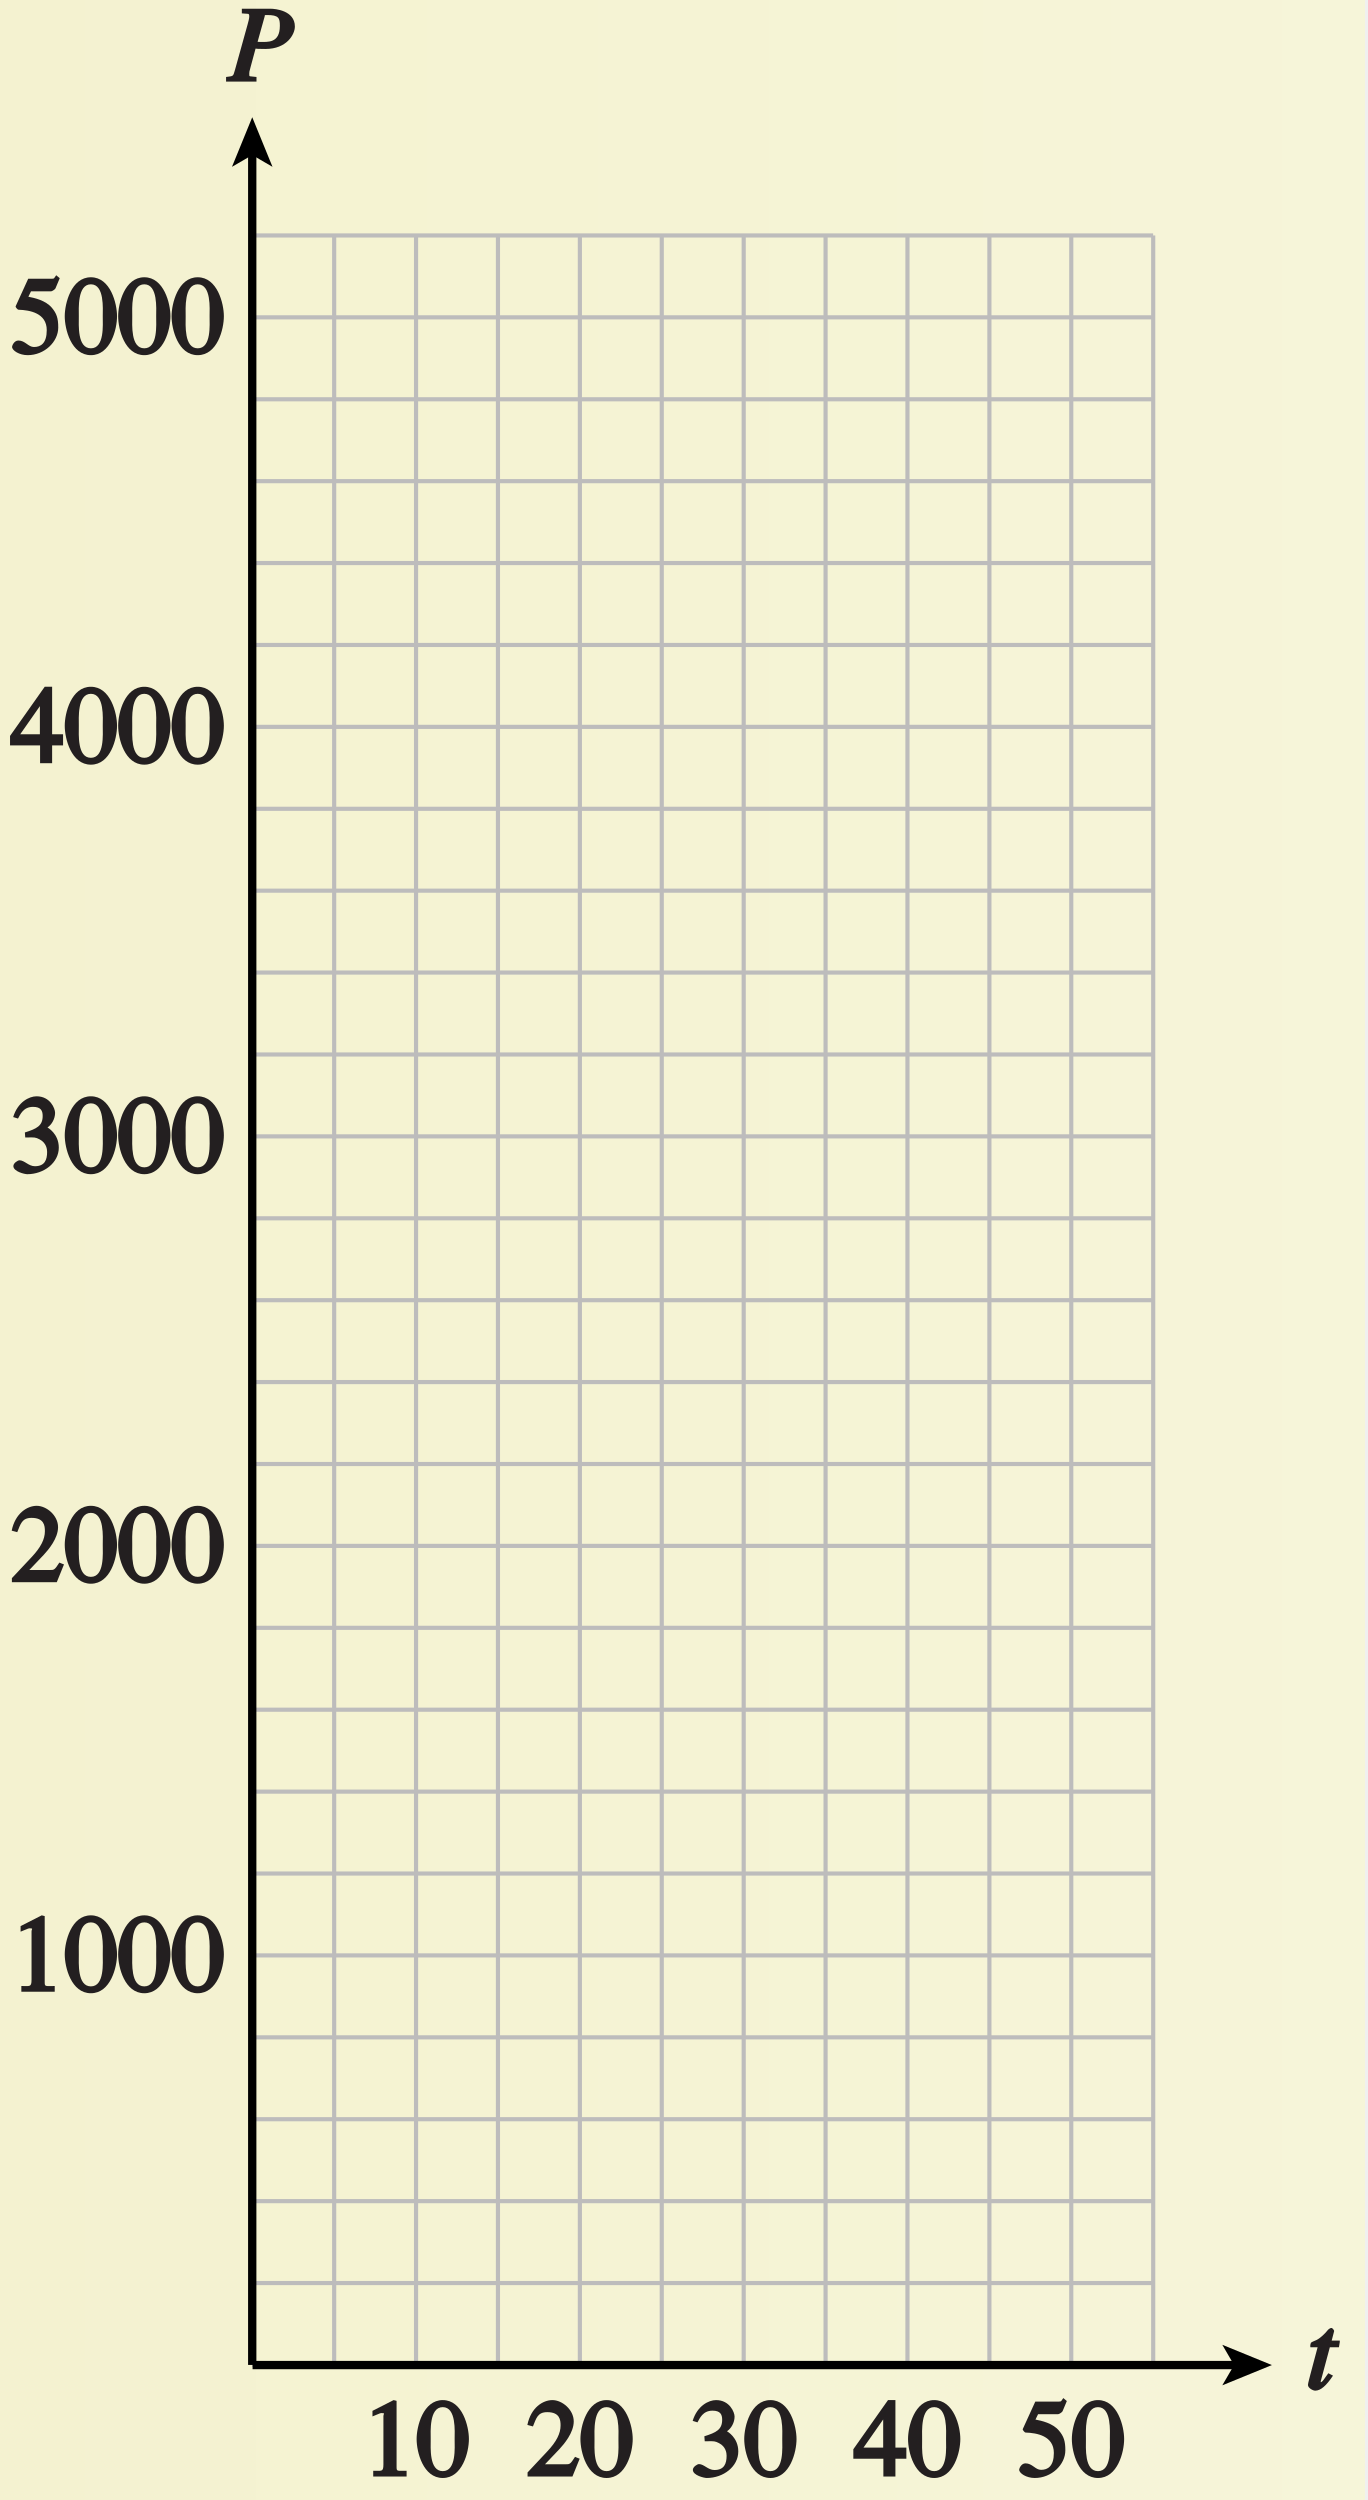
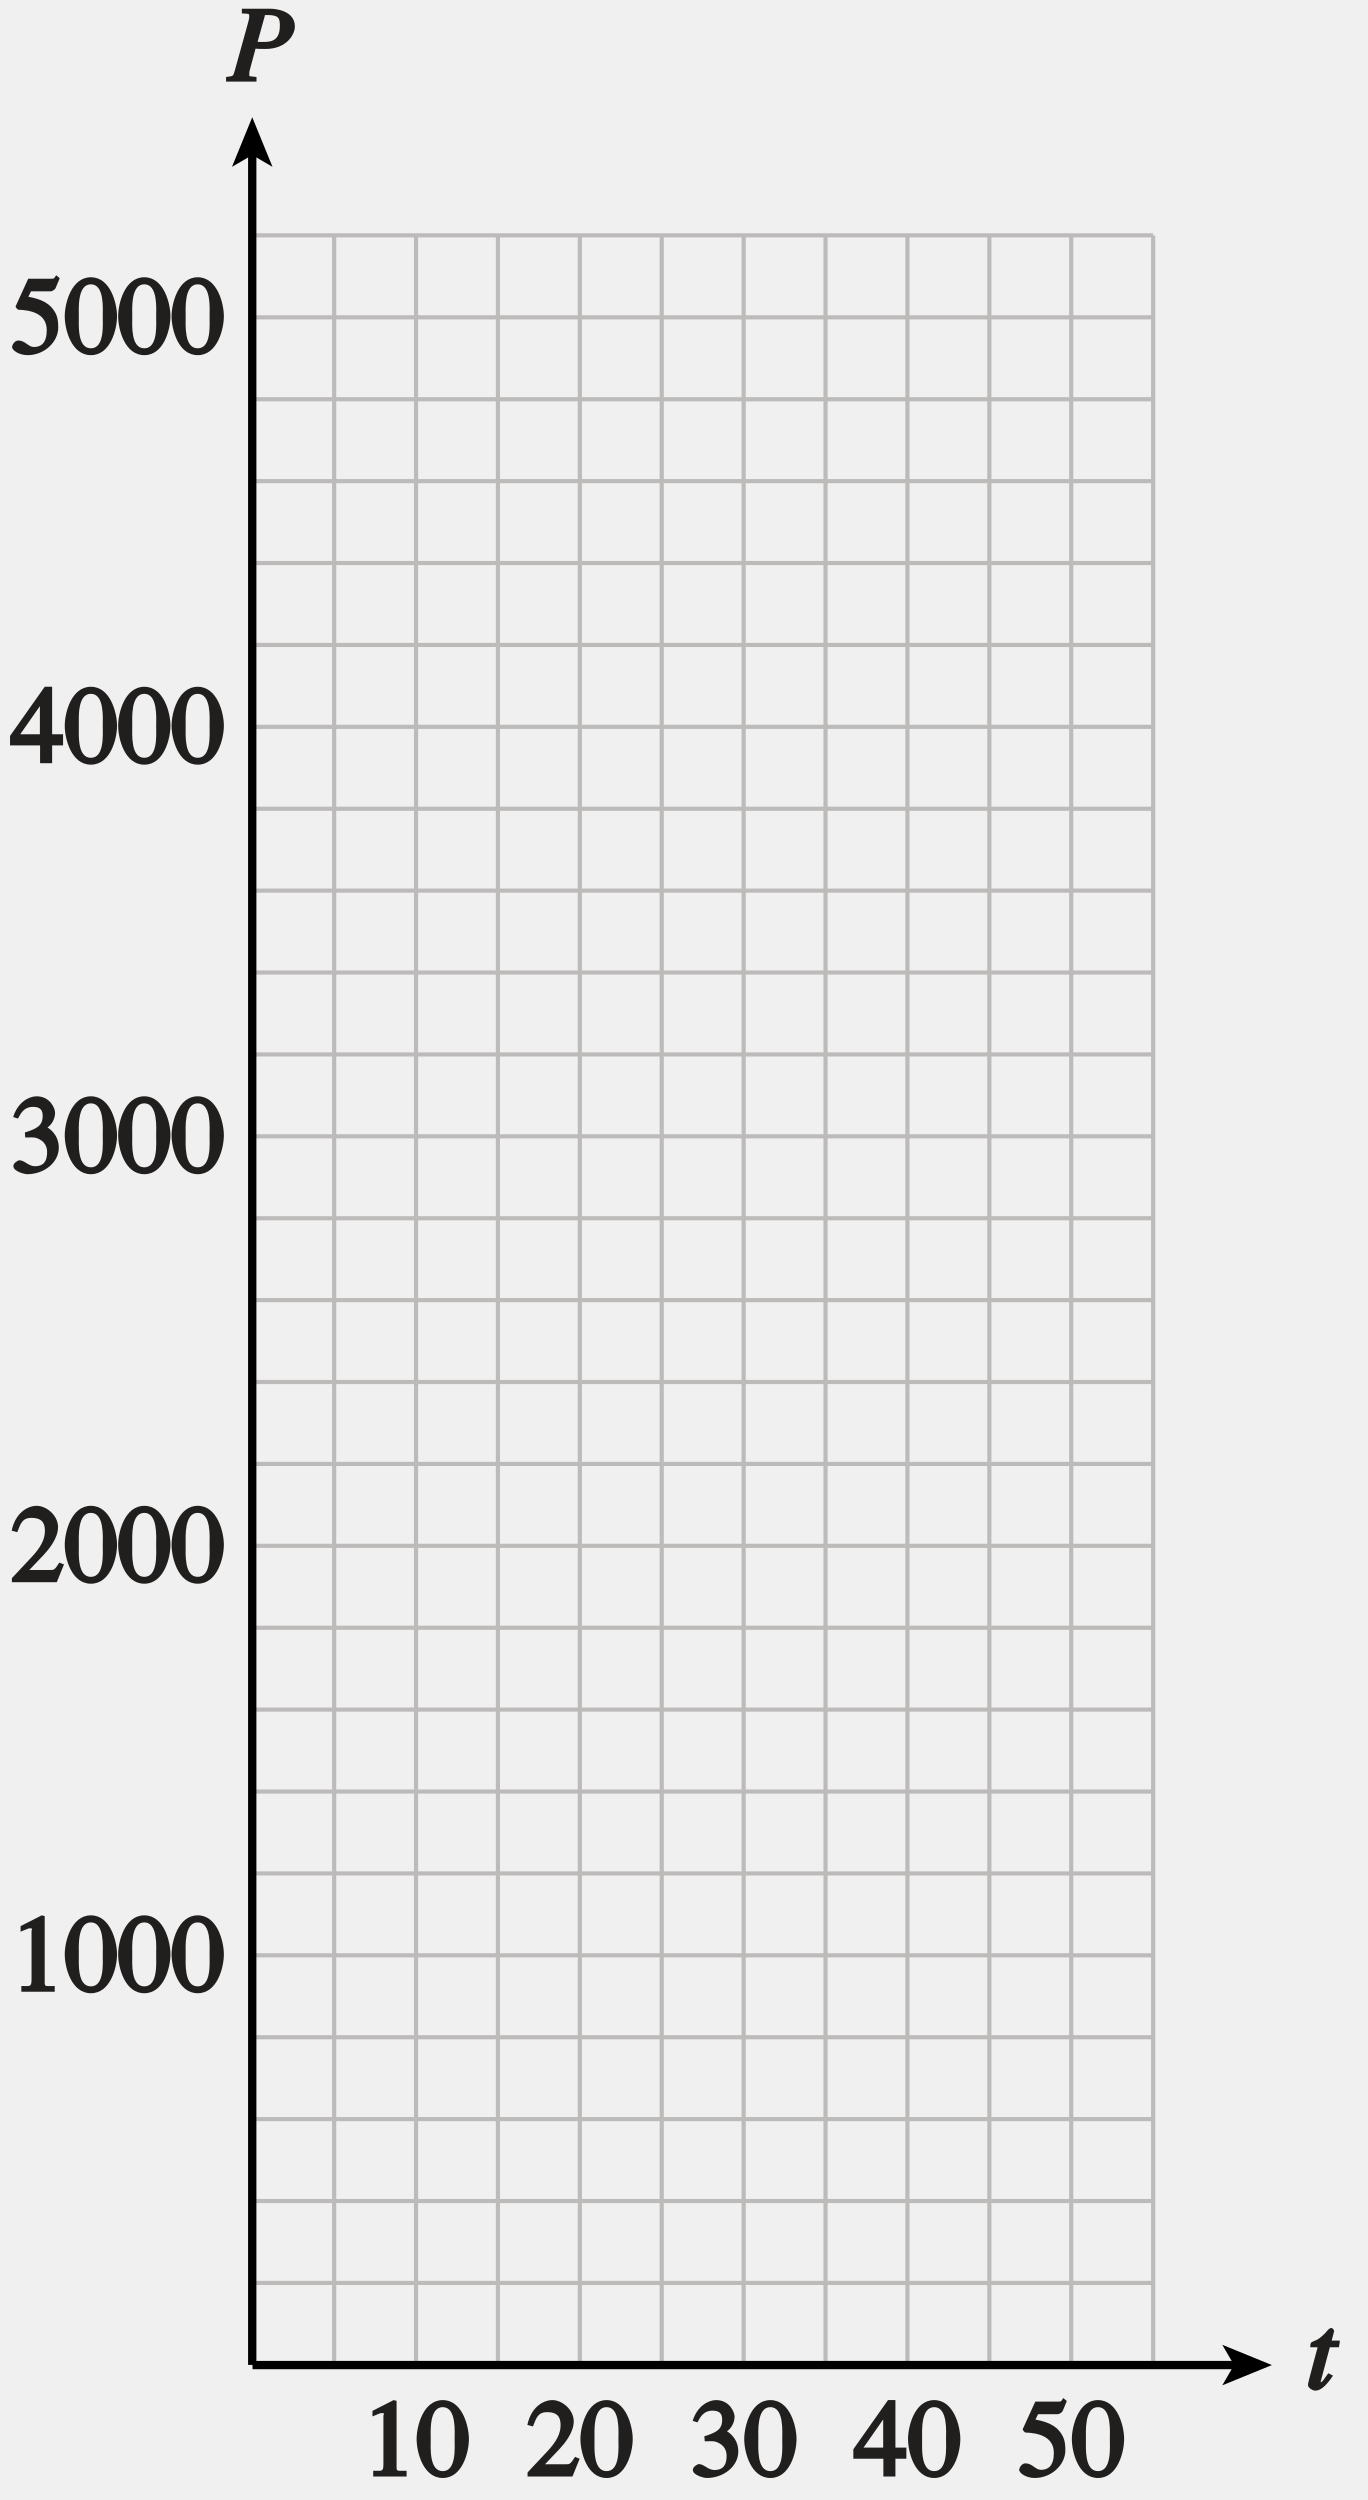
- <svg xmlns="http://www.w3.org/2000/svg" xmlns:xlink="http://www.w3.org/1999/xlink" width="115.2pt" height="210.614pt" viewBox="0 0 115.2 210.614" version="1.1">
-   <defs>
-     <g>
+ <svg xmlns="http://www.w3.org/2000/svg" xmlns:xlink="http://www.w3.org/1999/xlink" width="115.2pt" height="210.614pt" viewBox="0 0 115.2 210.614" version="1.1" id="svg2">
+   <defs id="defs4">
+     <g id="g6">
      <symbol overflow="visible" id="glyph0-0">
-         <path style="stroke:none;" d="" />
+         <path style="stroke:none;" d="" id="path9" />
      </symbol>
      <symbol overflow="visible" id="glyph0-1">
-         <path style="stroke:none;" d="M 1.312 -5.734 C 1.688 -5.688 1.766 -5.797 1.766 -5.469 C 1.766 -5.344 1.688 -5.016 1.625 -4.812 L 0.562 -0.984 C 0.391 -0.406 0.453 -0.484 -0.188 -0.391 L -0.188 0 L 2.375 0 L 2.375 -0.391 C 1.734 -0.484 1.766 -0.359 1.766 -0.672 C 1.766 -0.812 1.766 -0.812 1.875 -1.219 L 2.297 -2.781 C 2.375 -2.766 2.5 -2.75 3.125 -2.75 C 4.938 -2.75 5.609 -3.984 5.609 -4.641 C 5.609 -6 3.938 -6.141 3.547 -6.141 L 1.141 -6.141 L 1.141 -5.75 Z M 3.062 -5.484 C 3.109 -5.594 2.984 -5.609 3.266 -5.609 C 4.25 -5.609 4.344 -5.359 4.344 -4.703 C 4.344 -3.219 3.328 -3.344 2.656 -3.344 C 2.547 -3.344 2.438 -3.359 2.469 -3.359 Z M 3.062 -5.484 " />
+         <path style="stroke:none;" d="M 1.312 -5.734 C 1.688 -5.688 1.766 -5.797 1.766 -5.469 C 1.766 -5.344 1.688 -5.016 1.625 -4.812 L 0.562 -0.984 C 0.391 -0.406 0.453 -0.484 -0.188 -0.391 L -0.188 0 L 2.375 0 L 2.375 -0.391 C 1.734 -0.484 1.766 -0.359 1.766 -0.672 C 1.766 -0.812 1.766 -0.812 1.875 -1.219 L 2.297 -2.781 C 2.375 -2.766 2.5 -2.75 3.125 -2.75 C 4.938 -2.75 5.609 -3.984 5.609 -4.641 C 5.609 -6 3.938 -6.141 3.547 -6.141 L 1.141 -6.141 L 1.141 -5.75 Z M 3.062 -5.484 C 3.109 -5.594 2.984 -5.609 3.266 -5.609 C 4.25 -5.609 4.344 -5.359 4.344 -4.703 C 4.344 -3.219 3.328 -3.344 2.656 -3.344 C 2.547 -3.344 2.438 -3.359 2.469 -3.359 Z M 3.062 -5.484 " id="path12" />
      </symbol>
      <symbol overflow="visible" id="glyph0-2">
-         <path style="stroke:none;" d="M 2.656 -4.125 L 2.156 -4.125 L 2.359 -4.906 C 2.391 -4.984 2.203 -5.203 2.141 -5.188 C 2.047 -5.203 1.891 -5.078 1.859 -5.047 C 1.609 -4.719 1.172 -4.312 0.875 -4.172 C 0.719 -4.094 0.469 -4.016 0.406 -3.938 C 0.391 -3.891 0.328 -3.75 0.359 -3.562 L 0.969 -3.562 L 0.359 -1.266 C 0.328 -1.109 0.156 -0.531 0.156 -0.391 C 0.156 -0.125 0.578 0.094 0.766 0.094 C 1.234 0.094 1.703 -0.328 2.266 -1.172 L 1.875 -1.375 C 1.578 -1 1.391 -0.609 1.203 -0.609 C 1.109 -0.609 1.234 -0.547 1.234 -0.625 C 1.234 -0.656 1.234 -0.672 1.234 -0.703 L 2 -3.562 L 2.766 -3.562 L 2.859 -4.125 Z M 2.656 -4.125 " />
+         <path style="stroke:none;" d="M 2.656 -4.125 L 2.156 -4.125 L 2.359 -4.906 C 2.391 -4.984 2.203 -5.203 2.141 -5.188 C 2.047 -5.203 1.891 -5.078 1.859 -5.047 C 1.609 -4.719 1.172 -4.312 0.875 -4.172 C 0.719 -4.094 0.469 -4.016 0.406 -3.938 C 0.391 -3.891 0.328 -3.75 0.359 -3.562 L 0.969 -3.562 L 0.359 -1.266 C 0.328 -1.109 0.156 -0.531 0.156 -0.391 C 0.156 -0.125 0.578 0.094 0.766 0.094 C 1.234 0.094 1.703 -0.328 2.266 -1.172 L 1.875 -1.375 C 1.578 -1 1.391 -0.609 1.203 -0.609 C 1.109 -0.609 1.234 -0.547 1.234 -0.625 C 1.234 -0.656 1.234 -0.672 1.234 -0.703 L 2 -3.562 L 2.766 -3.562 L 2.859 -4.125 Z M 2.656 -4.125 " id="path15" />
      </symbol>
      <symbol overflow="visible" id="glyph1-0">
-         <path style="stroke:none;" d="" />
+         <path style="stroke:none;" d="" id="path18" />
      </symbol>
      <symbol overflow="visible" id="glyph1-1">
-         <path style="stroke:none;" d="M 4.25 -2.438 L 3.484 -2.438 L 3.484 -6.438 L 2.859 -6.438 L -0.062 -2.297 L -0.062 -1.5 L 2.469 -1.5 L 2.469 0 L 3.484 0 L 3.484 -1.5 L 4.406 -1.5 L 4.406 -2.438 Z M 2.625 -2.438 L 0.797 -2.438 L 2.688 -5.141 L 2.453 -5.141 L 2.453 -2.438 Z M 2.625 -2.438 " />
+         <path style="stroke:none;" d="M 4.25 -2.438 L 3.484 -2.438 L 3.484 -6.438 L 2.859 -6.438 L -0.062 -2.297 L -0.062 -1.5 L 2.469 -1.5 L 2.469 0 L 3.484 0 L 3.484 -1.5 L 4.406 -1.5 L 4.406 -2.438 Z M 2.625 -2.438 L 0.797 -2.438 L 2.688 -5.141 L 2.453 -5.141 L 2.453 -2.438 Z M 2.625 -2.438 " id="path21" />
      </symbol>
      <symbol overflow="visible" id="glyph1-2">
-         <path style="stroke:none;" d="M 2.25 -5.844 C 3.406 -5.844 3.25 -3.766 3.25 -3.156 C 3.25 -2.438 3.406 -0.453 2.25 -0.453 C 1.094 -0.453 1.234 -2.422 1.234 -3.156 C 1.234 -3.766 1.094 -5.844 2.25 -5.844 Z M 2.25 -6.438 C 0.594 -6.438 0.047 -4.219 0.047 -3.156 C 0.047 -2.062 0.594 0.125 2.25 0.125 C 3.906 0.125 4.453 -2.062 4.453 -3.156 C 4.453 -4.219 3.906 -6.438 2.25 -6.438 Z M 2.25 -6.438 " />
+         <path style="stroke:none;" d="M 2.25 -5.844 C 3.406 -5.844 3.25 -3.766 3.25 -3.156 C 3.25 -2.438 3.406 -0.453 2.25 -0.453 C 1.094 -0.453 1.234 -2.422 1.234 -3.156 C 1.234 -3.766 1.094 -5.844 2.25 -5.844 Z M 2.25 -6.438 C 0.594 -6.438 0.047 -4.219 0.047 -3.156 C 0.047 -2.062 0.594 0.125 2.25 0.125 C 3.906 0.125 4.453 -2.062 4.453 -3.156 C 4.453 -4.219 3.906 -6.438 2.25 -6.438 Z M 2.25 -6.438 " id="path24" />
      </symbol>
      <symbol overflow="visible" id="glyph1-3">
-         <path style="stroke:none;" d="M 1.375 -2.969 C 2 -2.984 2.094 -2.984 2.422 -2.812 C 3 -2.516 3.062 -1.984 3.062 -1.75 C 3.062 -1.078 2.859 -0.547 2.031 -0.547 C 1.5 -0.547 1.156 -1.047 0.734 -1.047 C 0.594 -1.047 0.219 -0.812 0.219 -0.562 C 0.219 -0.094 1.172 0.125 1.391 0.125 C 2.797 0.125 4.047 -0.844 4.047 -2.109 C 4.047 -3.297 3.109 -3.797 3.094 -3.812 C 3.453 -4.047 3.734 -4.547 3.734 -5.047 C 3.734 -5.406 3.328 -6.438 2.172 -6.438 C 1.562 -6.438 0.594 -5.969 0.203 -4.688 L 0.609 -4.562 C 0.797 -4.891 1.047 -5.547 1.875 -5.547 C 2.531 -5.547 2.688 -5.234 2.688 -4.781 C 2.688 -3.953 2.188 -3.703 1.188 -3.391 L 1.219 -2.969 Z M 1.375 -2.969 " />
+         <path style="stroke:none;" d="M 1.375 -2.969 C 2 -2.984 2.094 -2.984 2.422 -2.812 C 3 -2.516 3.062 -1.984 3.062 -1.75 C 3.062 -1.078 2.859 -0.547 2.031 -0.547 C 1.5 -0.547 1.156 -1.047 0.734 -1.047 C 0.594 -1.047 0.219 -0.812 0.219 -0.562 C 0.219 -0.094 1.172 0.125 1.391 0.125 C 2.797 0.125 4.047 -0.844 4.047 -2.109 C 4.047 -3.297 3.109 -3.797 3.094 -3.812 C 3.453 -4.047 3.734 -4.547 3.734 -5.047 C 3.734 -5.406 3.328 -6.438 2.172 -6.438 C 1.562 -6.438 0.594 -5.969 0.203 -4.688 L 0.609 -4.562 C 0.797 -4.891 1.047 -5.547 1.875 -5.547 C 2.531 -5.547 2.688 -5.234 2.688 -4.781 C 2.688 -3.953 2.188 -3.703 1.188 -3.391 L 1.219 -2.969 Z M 1.375 -2.969 " id="path27" />
      </symbol>
      <symbol overflow="visible" id="glyph1-4">
-         <path style="stroke:none;" d="M 4.281 -1.578 L 4.094 -1.656 C 3.688 -1.016 3.641 -1.031 3.297 -1.031 L 1.562 -1.031 L 2.781 -2.312 C 3.172 -2.734 3.984 -3.688 3.984 -4.641 C 3.984 -5.641 3 -6.438 2.188 -6.438 C 1.391 -6.438 0.375 -5.812 0.078 -4.344 L 0.547 -4.219 C 0.828 -4.906 0.938 -5.422 1.75 -5.422 C 2.812 -5.422 2.875 -4.766 2.875 -4.297 C 2.875 -3.625 2.531 -2.938 1.75 -2.109 L 0.094 -0.344 L 0.094 0 L 3.875 0 L 4.484 -1.5 Z M 4.281 -1.578 " />
+         <path style="stroke:none;" d="M 4.281 -1.578 L 4.094 -1.656 C 3.688 -1.016 3.641 -1.031 3.297 -1.031 L 1.562 -1.031 L 2.781 -2.312 C 3.172 -2.734 3.984 -3.688 3.984 -4.641 C 3.984 -5.641 3 -6.438 2.188 -6.438 C 1.391 -6.438 0.375 -5.812 0.078 -4.344 L 0.547 -4.219 C 0.828 -4.906 0.938 -5.422 1.75 -5.422 C 2.812 -5.422 2.875 -4.766 2.875 -4.297 C 2.875 -3.625 2.531 -2.938 1.75 -2.109 L 0.094 -0.344 L 0.094 0 L 3.875 0 L 4.484 -1.5 Z M 4.281 -1.578 " id="path30" />
      </symbol>
      <symbol overflow="visible" id="glyph1-5">
-         <path style="stroke:none;" d="M 1.062 0 L 3.703 0 L 3.703 -0.484 C 2.875 -0.484 2.859 -0.406 2.859 -0.844 L 2.859 -6.375 L 2.609 -6.438 L 0.828 -5.531 L 0.828 -5.062 C 1.5 -5.344 1.5 -5.344 1.609 -5.344 C 1.922 -5.344 1.75 -5.281 1.75 -5.078 L 1.75 -1.016 C 1.75 -0.344 1.578 -0.5 0.891 -0.484 L 0.891 0 Z M 1.062 0 " />
+         <path style="stroke:none;" d="M 1.062 0 L 3.703 0 L 3.703 -0.484 C 2.875 -0.484 2.859 -0.406 2.859 -0.844 L 2.859 -6.375 L 2.609 -6.438 L 0.828 -5.531 L 0.828 -5.062 C 1.5 -5.344 1.5 -5.344 1.609 -5.344 C 1.922 -5.344 1.75 -5.281 1.75 -5.078 L 1.75 -1.016 C 1.75 -0.344 1.578 -0.5 0.891 -0.484 L 0.891 0 Z M 1.062 0 " id="path33" />
      </symbol>
      <symbol overflow="visible" id="glyph1-6">
-         <path style="stroke:none;" d="M 1.625 -5.25 L 3.391 -5.25 C 3.484 -5.25 3.734 -5.422 3.766 -5.5 L 4.125 -6.359 L 3.828 -6.609 C 3.641 -6.359 3.688 -6.312 3.453 -6.312 L 1.469 -6.312 L 0.406 -3.984 C 0.391 -3.922 0.578 -3.703 0.641 -3.703 C 1.609 -3.672 3.031 -3.422 3.031 -1.984 C 3.031 -0.875 2.531 -0.562 1.953 -0.562 C 1.469 -0.562 1.219 -1.109 0.641 -1.109 C 0.281 -1.109 0.109 -0.672 0.109 -0.578 C 0.109 -0.266 0.719 0.125 1.422 0.125 C 2.844 0.125 4 -1 4 -2.203 C 4 -3 3.859 -3.391 3.469 -3.859 C 2.938 -4.5 1.969 -4.703 1.484 -4.797 L 1.703 -5.25 Z M 1.625 -5.25 " />
+         <path style="stroke:none;" d="M 1.625 -5.25 L 3.391 -5.25 C 3.484 -5.25 3.734 -5.422 3.766 -5.5 L 4.125 -6.359 L 3.828 -6.609 C 3.641 -6.359 3.688 -6.312 3.453 -6.312 L 1.469 -6.312 L 0.406 -3.984 C 0.391 -3.922 0.578 -3.703 0.641 -3.703 C 1.609 -3.672 3.031 -3.422 3.031 -1.984 C 3.031 -0.875 2.531 -0.562 1.953 -0.562 C 1.469 -0.562 1.219 -1.109 0.641 -1.109 C 0.281 -1.109 0.109 -0.672 0.109 -0.578 C 0.109 -0.266 0.719 0.125 1.422 0.125 C 2.844 0.125 4 -1 4 -2.203 C 4 -3 3.859 -3.391 3.469 -3.859 C 2.938 -4.5 1.969 -4.703 1.484 -4.797 L 1.703 -5.25 Z M 1.625 -5.25 " id="path36" />
      </symbol>
    </g>
    <clipPath id="clip1">
-       <path d="M 0 0 L 115 0 L 115 210.613 L 0 210.613 Z M 0 0 " />
+       <path d="M 0 0 L 115 0 L 115 210.613 L 0 210.613 Z M 0 0 " id="path39" />
    </clipPath>
    <linearGradient id="linear0" gradientUnits="userSpaceOnUse" x1="5.883" y1="128" x2="55.616" y2="128" gradientTransform="matrix(2.3164,0,0,1.5312,-13.6283,-103.2858)">
-       <stop offset="0" style="stop-color:rgb(95.766%,94.984%,81.699%);stop-opacity:1;" />
-       <stop offset="0.125" style="stop-color:rgb(95.819%,95.047%,81.92%);stop-opacity:1;" />
-       <stop offset="0.25" style="stop-color:rgb(95.926%,95.171%,82.359%);stop-opacity:1;" />
-       <stop offset="0.375" style="stop-color:rgb(96.03%,95.294%,82.8%);stop-opacity:1;" />
-       <stop offset="0.5" style="stop-color:rgb(96.136%,95.419%,83.243%);stop-opacity:1;" />
-       <stop offset="0.625" style="stop-color:rgb(96.242%,95.543%,83.685%);stop-opacity:1;" />
-       <stop offset="0.75" style="stop-color:rgb(96.347%,95.668%,84.128%);stop-opacity:1;" />
-       <stop offset="0.875" style="stop-color:rgb(96.452%,95.792%,84.572%);stop-opacity:1;" />
-       <stop offset="1" style="stop-color:rgb(96.558%,95.915%,85.017%);stop-opacity:1;" />
+       <stop offset="0" style="stop-color:rgb(95.766%,94.984%,81.699%);stop-opacity:1;" id="stop42" />
+       <stop offset="0.125" style="stop-color:rgb(95.819%,95.047%,81.92%);stop-opacity:1;" id="stop44" />
+       <stop offset="0.25" style="stop-color:rgb(95.926%,95.171%,82.359%);stop-opacity:1;" id="stop46" />
+       <stop offset="0.375" style="stop-color:rgb(96.03%,95.294%,82.8%);stop-opacity:1;" id="stop48" />
+       <stop offset="0.5" style="stop-color:rgb(96.136%,95.419%,83.243%);stop-opacity:1;" id="stop50" />
+       <stop offset="0.625" style="stop-color:rgb(96.242%,95.543%,83.685%);stop-opacity:1;" id="stop52" />
+       <stop offset="0.75" style="stop-color:rgb(96.347%,95.668%,84.128%);stop-opacity:1;" id="stop54" />
+       <stop offset="0.875" style="stop-color:rgb(96.452%,95.792%,84.572%);stop-opacity:1;" id="stop56" />
+       <stop offset="1" style="stop-color:rgb(96.558%,95.915%,85.017%);stop-opacity:1;" id="stop58" />
    </linearGradient>
    <clipPath id="clip2">
-       <path d="M 0.871 57 L 19 57 L 19 65 L 0.871 65 Z M 0.871 57 " />
+       <path d="M 0.871 57 L 19 57 L 19 65 L 0.871 65 Z M 0.871 57 " id="path61" />
    </clipPath>
    <clipPath id="clip3">
-       <path d="M 0.871 126 L 19 126 L 19 134 L 0.871 134 Z M 0.871 126 " />
+       <path d="M 0.871 126 L 19 126 L 19 134 L 0.871 134 Z M 0.871 126 " id="path64" />
    </clipPath>
    <clipPath id="clip4">
-       <path d="M 110 196 L 112.871 196 L 112.871 202 L 110 202 Z M 110 196 " />
+       <path d="M 110 196 L 112.871 196 L 112.871 202 L 110 202 Z M 110 196 " id="path67" />
    </clipPath>
    <clipPath id="clip5">
-       <path d="M 0 0 L 115.199 0 L 115.199 210.613 L 0 210.613 Z M 0 0 " />
+       <path d="M 0 0 L 115.199 0 L 115.199 210.613 L 0 210.613 Z M 0 0 " id="path70" />
    </clipPath>
  </defs>
-   <g id="surface1">
-     <g clip-path="url(#clip1)" clip-rule="nonzero">
-       <path style=" stroke:none;fill-rule:nonzero;fill:url(#linear0);" d="M 0 0 L 0 210.613 L 115.199 210.613 L 115.199 0 Z M 0 0 " />
-     </g>
-     <path style="fill:none;stroke-width:0.35;stroke-linecap:butt;stroke-linejoin:miter;stroke:rgb(74.12%,73.648%,73.766%);stroke-opacity:1;stroke-miterlimit:4;" d="M 103.781 116.968 L 103.781 296.378 M 110.679 116.968 L 110.679 296.378 M 117.578 116.968 L 117.578 296.378 M 124.48 116.968 L 124.48 296.378 M 131.378 116.968 L 131.378 296.378 M 138.281 116.968 L 138.281 296.378 M 145.179 116.968 L 145.179 296.378 M 152.078 116.968 L 152.078 296.378 M 158.98 116.968 L 158.98 296.378 M 165.878 116.968 L 165.878 296.378 M 172.781 116.968 L 172.781 296.378 M 172.781 289.48 L 96.913 289.48 M 172.781 282.577 L 96.913 282.577 M 172.781 275.679 L 96.913 275.679 M 172.781 268.781 L 96.913 268.781 M 172.781 261.878 L 96.913 261.878 M 172.781 254.98 L 96.913 254.98 M 172.781 248.077 L 96.913 248.077 M 172.781 241.179 L 96.913 241.179 M 172.781 234.281 L 96.913 234.281 M 172.781 227.378 L 96.913 227.378 M 172.781 220.48 L 96.913 220.48 M 172.781 213.577 L 96.913 213.577 M 172.781 206.679 L 96.913 206.679 M 172.781 199.781 L 96.913 199.781 M 172.781 192.878 L 96.913 192.878 M 172.781 185.98 L 96.913 185.98 M 172.781 179.077 L 96.913 179.077 M 172.781 172.179 L 96.913 172.179 M 172.781 165.277 L 96.913 165.277 M 172.781 158.378 L 96.913 158.378 M 172.781 151.48 L 96.913 151.48 M 172.781 144.577 L 96.913 144.577 M 172.781 137.679 L 96.913 137.679 M 172.781 130.777 L 96.913 130.777 M 172.781 123.878 L 96.913 123.878 M 96.878 296.378 L 172.773 296.378 M 96.878 116.98 L 96.878 296.339 M 165.874 116.98 L 96.878 116.98 " transform="matrix(1,0,0,-1,-75.6283,316.2142)" />
-     <g style="fill:rgb(13.73%,12.16%,12.549%);fill-opacity:1;">
-       <use xlink:href="#glyph0-1" x="19.233" y="6.876" />
-     </g>
-     <path style="fill:none;stroke-width:0.7;stroke-linecap:butt;stroke-linejoin:miter;stroke:rgb(0%,0%,0%);stroke-opacity:1;stroke-miterlimit:4;" d="M 96.878 116.98 L 96.878 303.374 " transform="matrix(1,0,0,-1,-75.6283,316.2142)" />
-     <path style=" stroke:none;fill-rule:nonzero;fill:rgb(0%,0%,0%);fill-opacity:1;" d="M 21.25 9.875 L 22.957 14.055 L 21.25 13.062 L 19.543 14.055 L 21.25 9.875 " />
-     <g clip-path="url(#clip2)" clip-rule="nonzero">
-       <g style="fill:rgb(13.73%,12.16%,12.549%);fill-opacity:1;">
-         <use xlink:href="#glyph1-1" x="0.907" y="64.295" />
-         <use xlink:href="#glyph1-2" x="5.407" y="64.295" />
-         <use xlink:href="#glyph1-2" x="9.907" y="64.295" />
-         <use xlink:href="#glyph1-2" x="14.407" y="64.295" />
-       </g>
-     </g>
-     <g style="fill:rgb(13.73%,12.16%,12.549%);fill-opacity:1;">
-       <use xlink:href="#glyph1-3" x="0.907" y="98.796" />
-       <use xlink:href="#glyph1-2" x="5.407" y="98.796" />
-       <use xlink:href="#glyph1-2" x="9.907" y="98.796" />
-       <use xlink:href="#glyph1-2" x="14.407" y="98.796" />
-     </g>
-     <g clip-path="url(#clip3)" clip-rule="nonzero">
-       <g style="fill:rgb(13.73%,12.16%,12.549%);fill-opacity:1;">
-         <use xlink:href="#glyph1-4" x="0.907" y="133.296" />
-         <use xlink:href="#glyph1-2" x="5.407" y="133.296" />
-         <use xlink:href="#glyph1-2" x="9.907" y="133.296" />
-         <use xlink:href="#glyph1-2" x="14.407" y="133.296" />
-       </g>
-     </g>
-     <g style="fill:rgb(13.73%,12.16%,12.549%);fill-opacity:1;">
-       <use xlink:href="#glyph1-5" x="0.907" y="167.797" />
-       <use xlink:href="#glyph1-2" x="5.407" y="167.797" />
-       <use xlink:href="#glyph1-2" x="9.907" y="167.797" />
-       <use xlink:href="#glyph1-2" x="14.407" y="167.797" />
-     </g>
-     <g style="fill:rgb(13.73%,12.16%,12.549%);fill-opacity:1;">
-       <use xlink:href="#glyph1-6" x="0.907" y="29.796" />
-       <use xlink:href="#glyph1-2" x="5.407" y="29.796" />
-       <use xlink:href="#glyph1-2" x="9.907" y="29.796" />
-       <use xlink:href="#glyph1-2" x="14.407" y="29.796" />
-     </g>
-     <g style="fill:rgb(13.73%,12.16%,12.549%);fill-opacity:1;">
-       <use xlink:href="#glyph1-6" x="85.751" y="208.635" />
-       <use xlink:href="#glyph1-2" x="90.251" y="208.635" />
-     </g>
-     <g style="fill:rgb(13.73%,12.16%,12.549%);fill-opacity:1;">
-       <use xlink:href="#glyph1-1" x="71.951" y="208.635" />
-       <use xlink:href="#glyph1-2" x="76.451" y="208.635" />
-     </g>
-     <g style="fill:rgb(13.73%,12.16%,12.549%);fill-opacity:1;">
-       <use xlink:href="#glyph1-3" x="58.151" y="208.635" />
-       <use xlink:href="#glyph1-2" x="62.651" y="208.635" />
-     </g>
-     <g style="fill:rgb(13.73%,12.16%,12.549%);fill-opacity:1;">
-       <use xlink:href="#glyph1-4" x="44.351" y="208.635" />
-       <use xlink:href="#glyph1-2" x="48.851" y="208.635" />
-     </g>
-     <g style="fill:rgb(13.73%,12.16%,12.549%);fill-opacity:1;">
-       <use xlink:href="#glyph1-5" x="30.551" y="208.635" />
-       <use xlink:href="#glyph1-2" x="35.051" y="208.635" />
-     </g>
-     <g clip-path="url(#clip4)" clip-rule="nonzero">
-       <g style="fill:rgb(13.73%,12.16%,12.549%);fill-opacity:1;">
-         <use xlink:href="#glyph0-2" x="110.033" y="201.309" />
-       </g>
-     </g>
-     <path style="fill:none;stroke-width:0.7;stroke-linecap:butt;stroke-linejoin:miter;stroke:rgb(0%,0%,0%);stroke-opacity:1;stroke-miterlimit:4;" d="M 179.816 116.968 L 96.906 116.968 " transform="matrix(1,0,0,-1,-75.6283,316.2142)" />
-     <path style=" stroke:none;fill-rule:nonzero;fill:rgb(0%,0%,0%);fill-opacity:1;" d="M 107.152 199.246 L 102.973 200.953 L 103.965 199.246 L 102.973 197.539 L 107.152 199.246 " />
-     <g clip-path="url(#clip5)" clip-rule="nonzero">
-       <path style="fill:none;stroke-width:0.5;stroke-linecap:butt;stroke-linejoin:miter;stroke:rgb(100%,100%,100%);stroke-opacity:1;stroke-miterlimit:10;" d="M 41.999 803.999 L 41.999 779.999 M -0.001 761.999 L 23.999 761.999 M 653.999 803.999 L 653.999 779.999 M 695.999 761.999 L 671.999 761.999 M 41.999 -0.001 L 41.999 23.999 M -0.001 41.999 L 23.999 41.999 M 653.999 -0.001 L 653.999 23.999 M 695.999 41.999 L 671.999 41.999 " transform="matrix(1,0,0,-1,-75.6283,316.2142)" />
-       <path style="fill:none;stroke-width:0.25;stroke-linecap:butt;stroke-linejoin:miter;stroke:rgb(0%,0%,0%);stroke-opacity:1;stroke-miterlimit:10;" d="M 41.999 803.999 L 41.999 779.999 M -0.001 761.999 L 23.999 761.999 M 653.999 803.999 L 653.999 779.999 M 695.999 761.999 L 671.999 761.999 M 41.999 -0.001 L 41.999 23.999 M -0.001 41.999 L 23.999 41.999 M 653.999 -0.001 L 653.999 23.999 M 695.999 41.999 L 671.999 41.999 " transform="matrix(1,0,0,-1,-75.6283,316.2142)" />
-       <path style="fill:none;stroke-width:0.5;stroke-linecap:butt;stroke-linejoin:miter;stroke:rgb(100%,100%,100%);stroke-opacity:1;stroke-miterlimit:10;" d="M 323.999 791.999 L 371.999 791.999 M 323.999 11.999 L 371.999 11.999 M 11.999 425.999 L 11.999 377.999 M 683.999 425.999 L 683.999 377.999 M 347.999 803.999 L 347.999 779.999 M 347.999 23.999 L 347.999 -0.001 M -0.001 401.999 L 23.999 401.999 M 671.999 401.999 L 695.999 401.999 M 347.999 791.999 L 353.999 791.999 C 353.999 788.687 351.312 785.999 347.999 785.999 C 344.687 785.999 341.999 788.687 341.999 791.999 C 341.999 795.312 344.687 797.999 347.999 797.999 C 351.312 797.999 353.999 795.312 353.999 791.999 M 347.999 11.999 L 353.999 11.999 C 353.999 8.687 351.312 5.999 347.999 5.999 C 344.687 5.999 341.999 8.687 341.999 11.999 C 341.999 15.312 344.687 17.999 347.999 17.999 C 351.312 17.999 353.999 15.312 353.999 11.999 M 11.999 401.999 L 17.999 401.999 C 17.999 398.687 15.312 395.999 11.999 395.999 C 8.687 395.999 5.999 398.687 5.999 401.999 C 5.999 405.312 8.687 407.999 11.999 407.999 C 15.312 407.999 17.999 405.312 17.999 401.999 M 683.999 401.999 L 689.999 401.999 C 689.999 398.687 687.312 395.999 683.999 395.999 C 680.687 395.999 677.999 398.687 677.999 401.999 C 677.999 405.312 680.687 407.999 683.999 407.999 C 687.312 407.999 689.999 405.312 689.999 401.999 " transform="matrix(1,0,0,-1,-75.6283,316.2142)" />
-       <path style="fill:none;stroke-width:0.25;stroke-linecap:butt;stroke-linejoin:miter;stroke:rgb(0%,0%,0%);stroke-opacity:1;stroke-miterlimit:10;" d="M 323.999 791.999 L 371.999 791.999 M 323.999 11.999 L 371.999 11.999 M 11.999 425.999 L 11.999 377.999 M 683.999 425.999 L 683.999 377.999 M 347.999 803.999 L 347.999 779.999 M 347.999 23.999 L 347.999 -0.001 M -0.001 401.999 L 23.999 401.999 M 671.999 401.999 L 695.999 401.999 M 347.999 791.999 L 353.999 791.999 C 353.999 788.687 351.312 785.999 347.999 785.999 C 344.687 785.999 341.999 788.687 341.999 791.999 C 341.999 795.312 344.687 797.999 347.999 797.999 C 351.312 797.999 353.999 795.312 353.999 791.999 M 347.999 11.999 L 353.999 11.999 C 353.999 8.687 351.312 5.999 347.999 5.999 C 344.687 5.999 341.999 8.687 341.999 11.999 C 341.999 15.312 344.687 17.999 347.999 17.999 C 351.312 17.999 353.999 15.312 353.999 11.999 M 11.999 401.999 L 17.999 401.999 C 17.999 398.687 15.312 395.999 11.999 395.999 C 8.687 395.999 5.999 398.687 5.999 401.999 C 5.999 405.312 8.687 407.999 11.999 407.999 C 15.312 407.999 17.999 405.312 17.999 401.999 M 683.999 401.999 L 689.999 401.999 C 689.999 398.687 687.312 395.999 683.999 395.999 C 680.687 395.999 677.999 398.687 677.999 401.999 C 677.999 405.312 680.687 407.999 683.999 407.999 C 687.312 407.999 689.999 405.312 689.999 401.999 " transform="matrix(1,0,0,-1,-75.6283,316.2142)" />
+   <path id="path77" d="m 28.152,199.246 0,-179.41 m 6.898,179.41 0,-179.41 m 6.898,179.41 0,-179.41 m 6.902,179.41 0,-179.41 m 6.898,179.41 0,-179.41 m 6.902,179.41 0,-179.41 m 6.898,179.41 0,-179.41 m 6.898,179.41 0,-179.41 m 6.902,179.41 0,-179.41 m 6.898,179.41 0,-179.41 m 6.902,179.41 0,-179.41 m 0,6.898 -75.867,0 m 75.867,6.902 -75.867,0 m 75.867,6.898 -75.867,0 m 75.867,6.898 -75.867,0 m 75.867,6.902 -75.867,0 m 75.867,6.898 -75.867,0 m 75.867,6.902 -75.867,0 m 75.867,6.898 -75.867,0 m 75.867,6.898 -75.867,0 m 75.867,6.902 -75.867,0 m 75.867,6.898 -75.867,0 m 75.867,6.902 -75.867,0 m 75.867,6.898 -75.867,0 m 75.867,6.898 -75.867,0 m 75.867,6.902 -75.867,0 m 75.867,6.898 -75.867,0 m 75.867,6.902 -75.867,0 m 75.867,6.898 -75.867,0 m 75.867,6.902 -75.867,0 m 75.867,6.898 -75.867,0 m 75.867,6.898 -75.867,0 m 75.867,6.902 -75.867,0 m 75.867,6.898 -75.867,0 m 75.867,6.902 -75.867,0 m 75.867,6.898 -75.867,0 m -0.035,-172.5 75.895,0 M 21.25,199.234 21.25,19.875 m 68.996,179.359 -68.996,0" style="fill:none;stroke:#bdbaba;stroke-width:0.35;stroke-linecap:butt;stroke-linejoin:miter;stroke-miterlimit:4;stroke-opacity:1" />
+   <g id="g79" style="fill:#211e1e;fill-opacity:1">
+     <use height="100%" width="100%" id="use81" y="6.876" x="19.233" xlink:href="#glyph0-1" />
+   </g>
+   <path id="path83" d="m 21.25,199.234 0,-186.395" style="fill:none;stroke:#000000;stroke-width:0.7;stroke-linecap:butt;stroke-linejoin:miter;stroke-miterlimit:4;stroke-opacity:1" />
+   <path id="path85" d="M 21.25,9.875 22.957,14.055 21.25,13.062 19.543,14.055 21.25,9.875" style="fill:#000000;fill-opacity:1;fill-rule:nonzero;stroke:none" />
+   <g style="clip-rule:nonzero" id="g87" clip-path="url(#clip2)">
+     <g id="g89" style="fill:#211e1e;fill-opacity:1">
+       <use height="100%" width="100%" id="use91" y="64.295" x="0.907" xlink:href="#glyph1-1" />
+       <use height="100%" width="100%" id="use93" y="64.295" x="5.407" xlink:href="#glyph1-2" />
+       <use height="100%" width="100%" id="use95" y="64.295" x="9.907" xlink:href="#glyph1-2" />
+       <use height="100%" width="100%" id="use97" y="64.295" x="14.407" xlink:href="#glyph1-2" />
    </g>
  </g>
+   <g id="g99" style="fill:#211e1e;fill-opacity:1">
+     <use height="100%" width="100%" id="use101" y="98.796" x="0.907" xlink:href="#glyph1-3" />
+     <use height="100%" width="100%" id="use103" y="98.796" x="5.407" xlink:href="#glyph1-2" />
+     <use height="100%" width="100%" id="use105" y="98.796" x="9.907" xlink:href="#glyph1-2" />
+     <use height="100%" width="100%" id="use107" y="98.796" x="14.407" xlink:href="#glyph1-2" />
+   </g>
+   <g style="clip-rule:nonzero" id="g109" clip-path="url(#clip3)">
+     <g id="g111" style="fill:#211e1e;fill-opacity:1">
+       <use height="100%" width="100%" id="use113" y="133.296" x="0.907" xlink:href="#glyph1-4" />
+       <use height="100%" width="100%" id="use115" y="133.296" x="5.407" xlink:href="#glyph1-2" />
+       <use height="100%" width="100%" id="use117" y="133.296" x="9.907" xlink:href="#glyph1-2" />
+       <use height="100%" width="100%" id="use119" y="133.296" x="14.407" xlink:href="#glyph1-2" />
+     </g>
+   </g>
+   <g id="g121" style="fill:#211e1e;fill-opacity:1">
+     <use height="100%" width="100%" id="use123" y="167.797" x="0.907" xlink:href="#glyph1-5" />
+     <use height="100%" width="100%" id="use125" y="167.797" x="5.407" xlink:href="#glyph1-2" />
+     <use height="100%" width="100%" id="use127" y="167.797" x="9.907" xlink:href="#glyph1-2" />
+     <use height="100%" width="100%" id="use129" y="167.797" x="14.407" xlink:href="#glyph1-2" />
+   </g>
+   <g id="g131" style="fill:#211e1e;fill-opacity:1">
+     <use height="100%" width="100%" id="use133" y="29.796" x="0.907" xlink:href="#glyph1-6" />
+     <use height="100%" width="100%" id="use135" y="29.796" x="5.407" xlink:href="#glyph1-2" />
+     <use height="100%" width="100%" id="use137" y="29.796" x="9.907" xlink:href="#glyph1-2" />
+     <use height="100%" width="100%" id="use139" y="29.796" x="14.407" xlink:href="#glyph1-2" />
+   </g>
+   <g id="g141" style="fill:#211e1e;fill-opacity:1">
+     <use height="100%" width="100%" id="use143" y="208.635" x="85.751" xlink:href="#glyph1-6" />
+     <use height="100%" width="100%" id="use145" y="208.635" x="90.251" xlink:href="#glyph1-2" />
+   </g>
+   <g id="g147" style="fill:#211e1e;fill-opacity:1">
+     <use height="100%" width="100%" id="use149" y="208.635" x="71.951" xlink:href="#glyph1-1" />
+     <use height="100%" width="100%" id="use151" y="208.635" x="76.451" xlink:href="#glyph1-2" />
+   </g>
+   <g id="g153" style="fill:#211e1e;fill-opacity:1">
+     <use height="100%" width="100%" id="use155" y="208.635" x="58.151" xlink:href="#glyph1-3" />
+     <use height="100%" width="100%" id="use157" y="208.635" x="62.651" xlink:href="#glyph1-2" />
+   </g>
+   <g id="g159" style="fill:#211e1e;fill-opacity:1">
+     <use height="100%" width="100%" id="use161" y="208.635" x="44.351" xlink:href="#glyph1-4" />
+     <use height="100%" width="100%" id="use163" y="208.635" x="48.851" xlink:href="#glyph1-2" />
+   </g>
+   <g id="g165" style="fill:#211e1e;fill-opacity:1">
+     <use height="100%" width="100%" id="use167" y="208.635" x="30.551" xlink:href="#glyph1-5" />
+     <use height="100%" width="100%" id="use169" y="208.635" x="35.051" xlink:href="#glyph1-2" />
+   </g>
+   <g style="clip-rule:nonzero" id="g171" clip-path="url(#clip4)">
+     <g id="g173" style="fill:#211e1e;fill-opacity:1">
+       <use height="100%" width="100%" id="use175" y="201.309" x="110.033" xlink:href="#glyph0-2" />
+     </g>
+   </g>
+   <path id="path177" d="m 104.188,199.246 -82.91,0" style="fill:none;stroke:#000000;stroke-width:0.7;stroke-linecap:butt;stroke-linejoin:miter;stroke-miterlimit:4;stroke-opacity:1" />
+   <path id="path179" d="m 107.152,199.246 -4.18,1.707 0.992,-1.707 -0.992,-1.707 4.18,1.707" style="fill:#000000;fill-opacity:1;fill-rule:nonzero;stroke:none" />
+   <g style="clip-rule:nonzero" id="g181" clip-path="url(#clip5)">
+     <path id="path183" transform="matrix(1,0,0,-1,-75.6283,316.2142)" d="m 41.999,803.999 0,-24 m -42,-18 24,0 m 630,42 0,-24 m 42,-18 -24,0 M 41.999,-6.4375e-4 l 0,24 m -42,18 24,0 M 653.999,-6.4375e-4 l 0,24 m 42,18 -24,0" style="fill:none;stroke:#ffffff;stroke-width:0.5;stroke-linecap:butt;stroke-linejoin:miter;stroke-miterlimit:10;stroke-opacity:1" />
+     <path id="path185" transform="matrix(1,0,0,-1,-75.6283,316.2142)" d="m 41.999,803.999 0,-24 m -42,-18 24,0 m 630,42 0,-24 m 42,-18 -24,0 M 41.999,-6.4375e-4 l 0,24 m -42,18 24,0 M 653.999,-6.4375e-4 l 0,24 m 42,18 -24,0" style="fill:none;stroke:#000000;stroke-width:0.25;stroke-linecap:butt;stroke-linejoin:miter;stroke-miterlimit:10;stroke-opacity:1" />
+     <path id="path187" transform="matrix(1,0,0,-1,-75.6283,316.2142)" d="m 323.999,791.999 48,0 m -48,-780 48,0 M 11.999,425.999 l 0,-48 m 672,48 0,-48 m -336,426 0,-24 m 0,-756 0,-24 M -6.0625e-4,401.999 l 24,0 m 648,0 24,0 m -348,390 6,0 c 0,-3.312 -2.688,-6 -6,-6 -3.312,0 -6,2.688 -6,6 0,3.312 2.688,6 6,6 3.312,0 6,-2.688 6,-6 m -6,-780 6,0 c 0,-3.312 -2.688,-6 -6,-6 -3.312,0 -6,2.688 -6,6 0,3.312 2.688,6 6,6 3.312,0 6,-2.688 6,-6 M 11.999,401.999 l 6,0 c 0,-3.312 -2.688,-6 -6,-6 -3.312,0 -6,2.688 -6,6 0,3.312 2.688,6 6,6 3.312,0 6,-2.688 6,-6 m 666,0 6,0 c 0,-3.312 -2.688,-6 -6,-6 -3.312,0 -6,2.688 -6,6 0,3.312 2.688,6 6,6 3.312,0 6,-2.688 6,-6" style="fill:none;stroke:#ffffff;stroke-width:0.5;stroke-linecap:butt;stroke-linejoin:miter;stroke-miterlimit:10;stroke-opacity:1" />
+     <path id="path189" transform="matrix(1,0,0,-1,-75.6283,316.2142)" d="m 323.999,791.999 48,0 m -48,-780 48,0 M 11.999,425.999 l 0,-48 m 672,48 0,-48 m -336,426 0,-24 m 0,-756 0,-24 M -6.0625e-4,401.999 l 24,0 m 648,0 24,0 m -348,390 6,0 c 0,-3.312 -2.688,-6 -6,-6 -3.312,0 -6,2.688 -6,6 0,3.312 2.688,6 6,6 3.312,0 6,-2.688 6,-6 m -6,-780 6,0 c 0,-3.312 -2.688,-6 -6,-6 -3.312,0 -6,2.688 -6,6 0,3.312 2.688,6 6,6 3.312,0 6,-2.688 6,-6 M 11.999,401.999 l 6,0 c 0,-3.312 -2.688,-6 -6,-6 -3.312,0 -6,2.688 -6,6 0,3.312 2.688,6 6,6 3.312,0 6,-2.688 6,-6 m 666,0 6,0 c 0,-3.312 -2.688,-6 -6,-6 -3.312,0 -6,2.688 -6,6 0,3.312 2.688,6 6,6 3.312,0 6,-2.688 6,-6" style="fill:none;stroke:#000000;stroke-width:0.25;stroke-linecap:butt;stroke-linejoin:miter;stroke-miterlimit:10;stroke-opacity:1" />
+   </g>
</svg>
